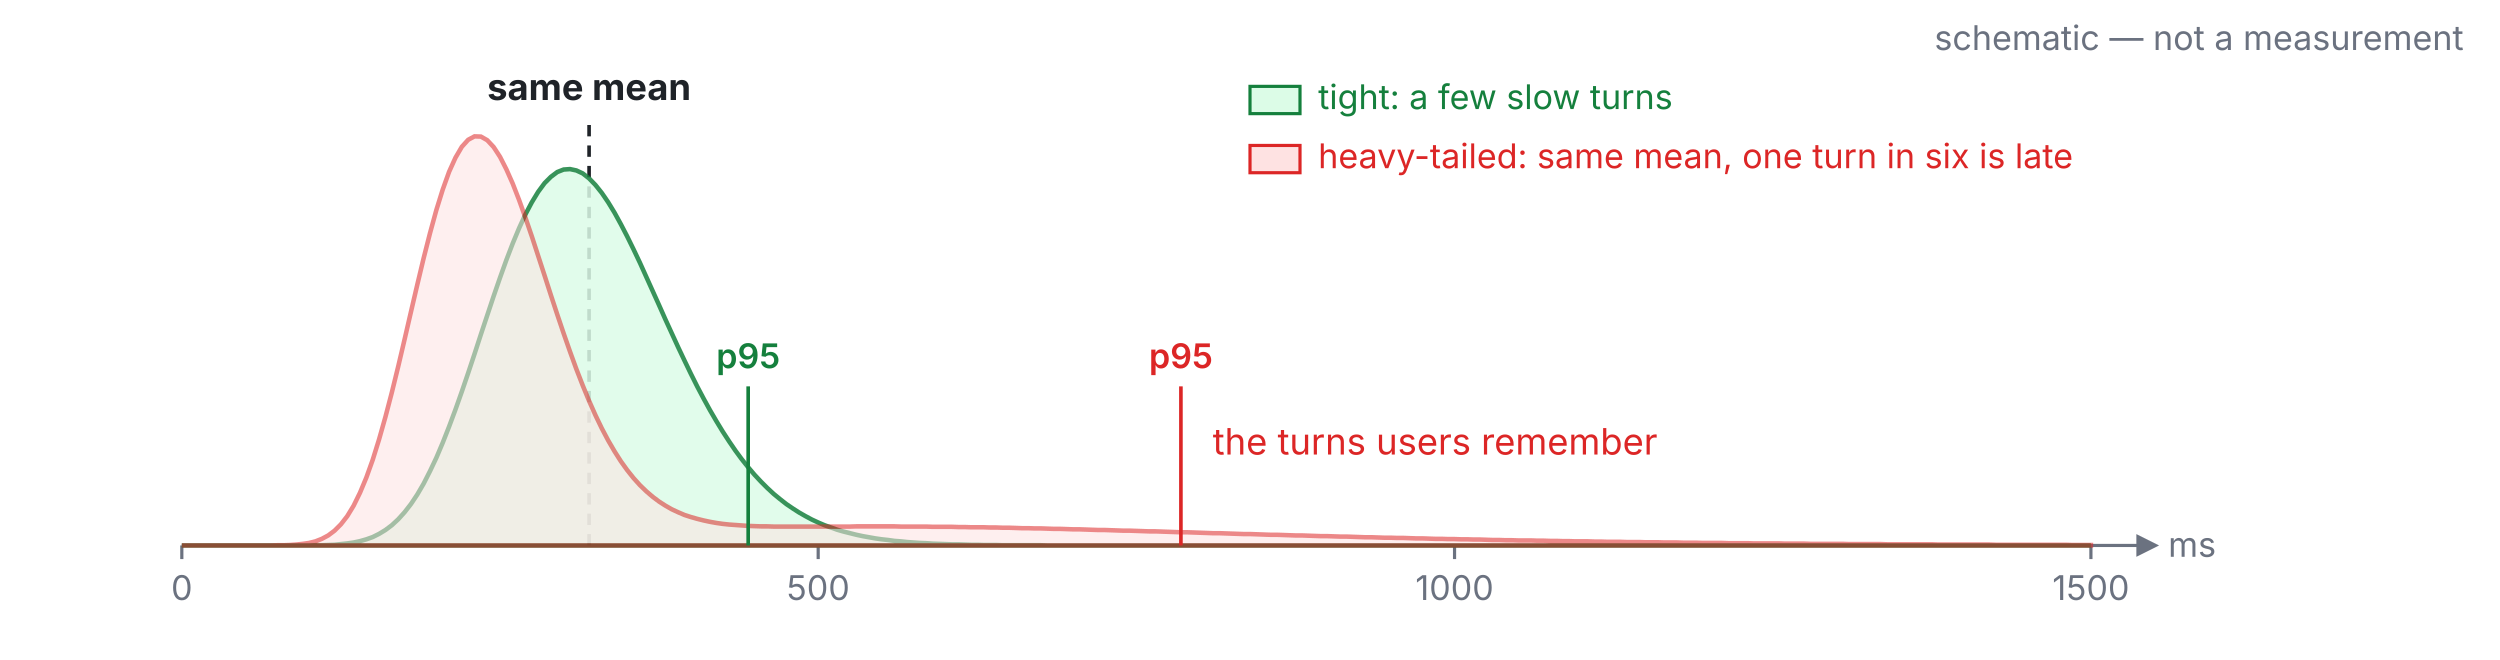
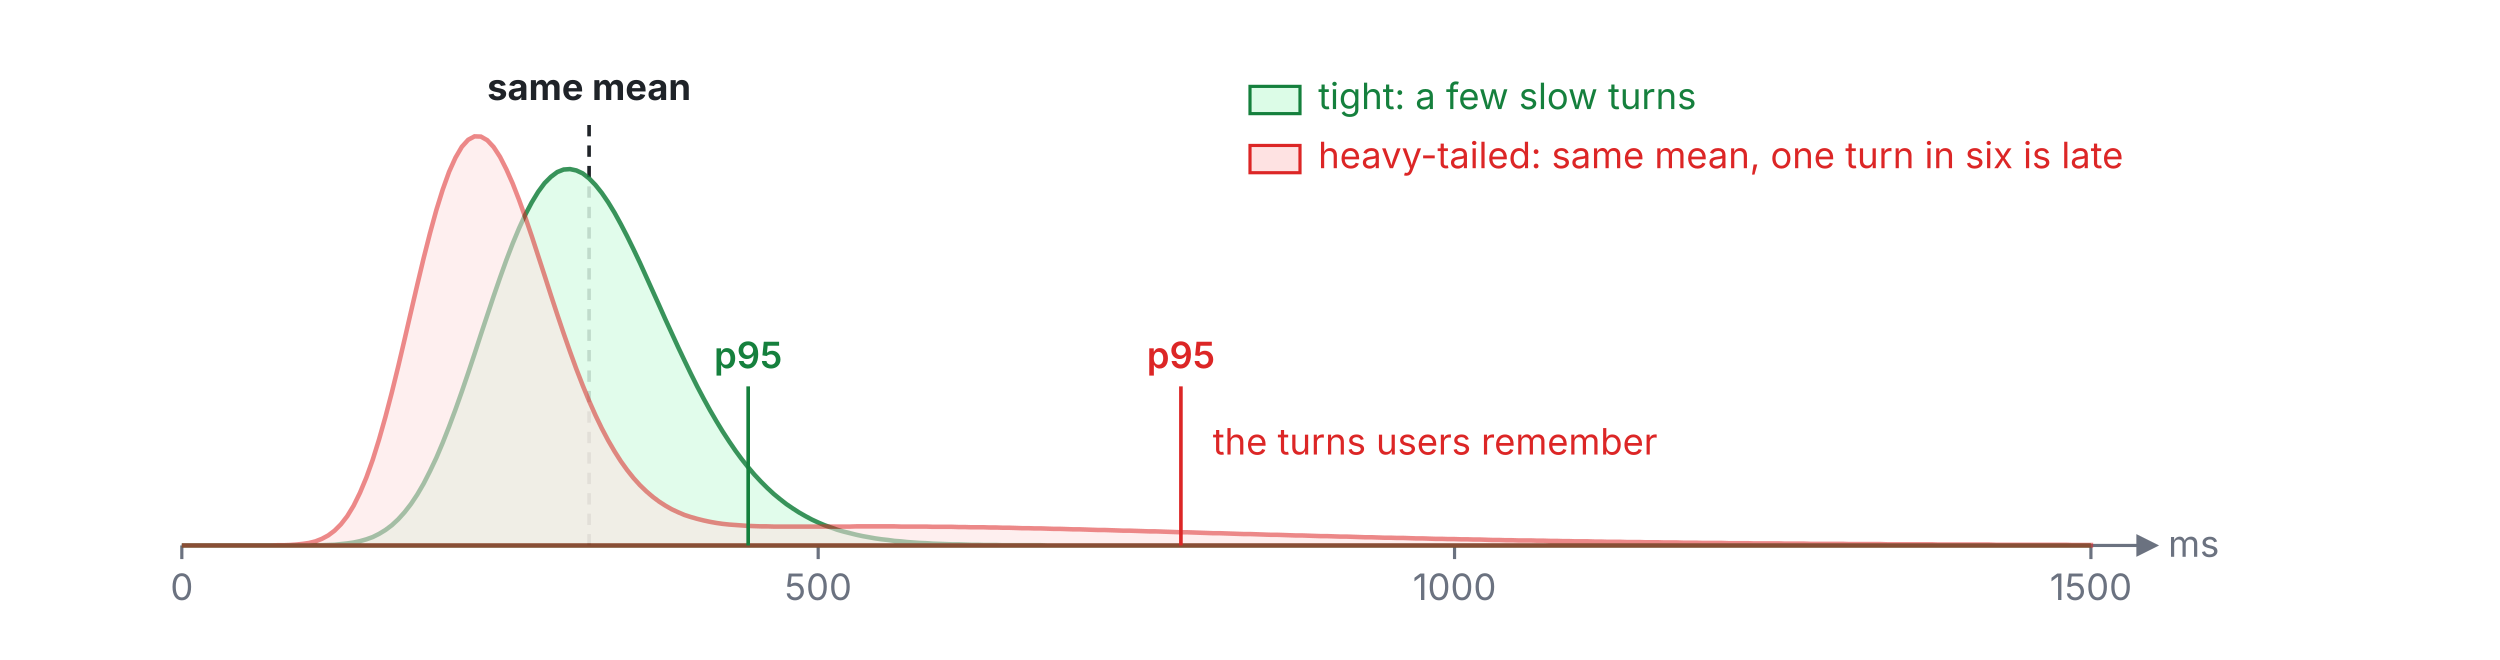
<svg xmlns="http://www.w3.org/2000/svg" viewBox="0 0 1100 290" width="100%" role="img" font-family="system-ui,-apple-system,Segoe UI,sans-serif">
-   <text x="1084.0" y="22.0" font-size="15" font-weight="400" fill="#6b7280" text-anchor="end" dominant-baseline="auto">schematic — not a measurement</text>
  <line x1="80.0" y1="240.0" x2="942.0" y2="240.0" stroke="#6b7280" stroke-width="1.4" />
  <polygon points="950.0,240.0 940.0,235.0 940.0,245.0" fill="#6b7280" />
  <line x1="80.0" y1="240.0" x2="80.0" y2="246.0" stroke="#6b7280" stroke-width="1.4" />
-   <text x="80.0" y="264.0" font-size="15" font-weight="400" fill="#6b7280" text-anchor="middle" dominant-baseline="auto">0</text>
+   <text x="80.0" y="264.0" font-size="16" font-weight="400" fill="#6b7280" text-anchor="middle" dominant-baseline="auto">0</text>
  <line x1="360.0" y1="240.0" x2="360.0" y2="246.0" stroke="#6b7280" stroke-width="1.4" />
-   <text x="360.0" y="264.0" font-size="15" font-weight="400" fill="#6b7280" text-anchor="middle" dominant-baseline="auto">500</text>
+   <text x="360.0" y="264.0" font-size="16" font-weight="400" fill="#6b7280" text-anchor="middle" dominant-baseline="auto">500</text>
  <line x1="640.0" y1="240.0" x2="640.0" y2="246.0" stroke="#6b7280" stroke-width="1.4" />
-   <text x="640.0" y="264.0" font-size="15" font-weight="400" fill="#6b7280" text-anchor="middle" dominant-baseline="auto">1000</text>
+   <text x="640.0" y="264.0" font-size="16" font-weight="400" fill="#6b7280" text-anchor="middle" dominant-baseline="auto">1000</text>
  <line x1="920.0" y1="240.0" x2="920.0" y2="246.0" stroke="#6b7280" stroke-width="1.4" />
-   <text x="920.0" y="264.0" font-size="15" font-weight="400" fill="#6b7280" text-anchor="middle" dominant-baseline="auto">1500</text>
-   <text x="954.0" y="245.0" font-size="15" font-weight="400" fill="#6b7280" text-anchor="start" dominant-baseline="auto">ms</text>
+   <text x="920.0" y="264.0" font-size="16" font-weight="400" fill="#6b7280" text-anchor="middle" dominant-baseline="auto">1500</text>
+   <text x="954.0" y="245.0" font-size="16" font-weight="400" fill="#6b7280" text-anchor="start" dominant-baseline="auto">ms</text>
  <line x1="259.2" y1="240.0" x2="259.2" y2="52.0" stroke="#1f2328" stroke-width="1.6" stroke-dasharray="5 4" />
  <text x="259.2" y="44.0" font-size="16" font-weight="700" fill="#1f2328" text-anchor="middle" dominant-baseline="auto">same mean</text>
  <g class="fragment" data-fragment-index="0">
    <path d="M 80.0,240.0 L 82.8,240.0 L 85.6,240.0 L 88.4,240.0 L 91.2,240.0 L 94.0,240.0 L 96.8,240.0 L 99.6,240.0 L 102.4,240.0 L 105.2,240.0 L 108.0,240.0 L 110.8,240.0 L 113.6,240.0 L 116.4,240.0 L 119.2,240.0 L 122.0,240.0 L 124.8,240.0 L 127.6,240.0 L 130.4,240.0 L 133.2,240.0 L 136.0,240.0 L 138.8,239.9 L 141.6,239.9 L 144.4,239.8 L 147.2,239.7 L 150.0,239.4 L 152.8,239.1 L 155.6,238.7 L 158.4,238.1 L 161.2,237.3 L 164.0,236.3 L 166.8,234.9 L 169.6,233.2 L 172.4,231.1 L 175.2,228.5 L 178.0,225.4 L 180.8,221.8 L 183.6,217.6 L 186.4,212.8 L 189.2,207.3 L 192.0,201.4 L 194.8,194.8 L 197.6,187.7 L 200.4,180.2 L 203.2,172.3 L 206.0,164.1 L 208.8,155.7 L 211.6,147.1 L 214.4,138.7 L 217.2,130.3 L 220.0,122.2 L 222.8,114.4 L 225.6,107.1 L 228.4,100.4 L 231.2,94.3 L 234.0,89.0 L 236.8,84.4 L 239.6,80.6 L 242.4,77.8 L 245.2,75.7 L 248.0,74.6 L 250.8,74.4 L 253.6,75.0 L 256.4,76.3 L 259.2,78.5 L 262.0,81.4 L 264.8,84.9 L 267.6,89.0 L 270.4,93.6 L 273.2,98.7 L 276.0,104.1 L 278.8,109.8 L 281.6,115.7 L 284.4,121.9 L 287.2,128.1 L 290.0,134.3 L 292.8,140.6 L 295.6,146.7 L 298.4,152.8 L 301.2,158.7 L 304.0,164.5 L 306.8,170.1 L 309.6,175.4 L 312.4,180.5 L 315.2,185.3 L 318.0,189.9 L 320.8,194.2 L 323.6,198.3 L 326.4,202.1 L 329.2,205.6 L 332.0,208.9 L 334.8,211.9 L 337.6,214.7 L 340.4,217.3 L 343.2,219.6 L 346.0,221.8 L 348.8,223.7 L 351.6,225.5 L 354.4,227.1 L 357.2,228.6 L 360.0,229.9 L 362.8,231.1 L 365.6,232.1 L 368.4,233.1 L 371.2,233.9 L 374.0,234.6 L 376.8,235.3 L 379.6,235.9 L 382.4,236.4 L 385.2,236.9 L 388.0,237.3 L 390.8,237.6 L 393.6,238.0 L 396.4,238.2 L 399.2,238.5 L 402.0,238.7 L 404.8,238.9 L 407.6,239.0 L 410.4,239.2 L 413.2,239.3 L 416.0,239.4 L 418.8,239.5 L 421.6,239.5 L 424.4,239.6 L 427.2,239.7 L 430.0,239.7 L 432.8,239.8 L 435.6,239.8 L 438.4,239.8 L 441.2,239.9 L 444.0,239.9 L 446.8,239.9 L 449.6,239.9 L 452.4,239.9 L 455.2,239.9 L 458.0,239.9 L 460.8,240.0 L 463.6,240.0 L 466.4,240.0 L 469.2,240.0 L 472.0,240.0 L 474.8,240.0 L 477.6,240.0 L 480.4,240.0 L 483.2,240.0 L 486.0,240.0 L 488.8,240.0 L 491.6,240.0 L 494.4,240.0 L 497.2,240.0 L 500.0,240.0 L 502.8,240.0 L 505.6,240.0 L 508.4,240.0 L 511.2,240.0 L 514.0,240.0 L 516.8,240.0 L 519.6,240.0 L 522.4,240.0 L 525.2,240.0 L 528.0,240.0 L 530.8,240.0 L 533.6,240.0 L 536.4,240.0 L 539.2,240.0 L 542.0,240.0 L 544.8,240.0 L 547.6,240.0 L 550.4,240.0 L 553.2,240.0 L 556.0,240.0 L 558.8,240.0 L 561.6,240.0 L 564.4,240.0 L 567.2,240.0 L 570.0,240.0 L 572.8,240.0 L 575.6,240.0 L 578.4,240.0 L 581.2,240.0 L 584.0,240.0 L 586.8,240.0 L 589.6,240.0 L 592.4,240.0 L 595.2,240.0 L 598.0,240.0 L 600.8,240.0 L 603.6,240.0 L 606.4,240.0 L 609.2,240.0 L 612.0,240.0 L 614.8,240.0 L 617.6,240.0 L 620.4,240.0 L 623.2,240.0 L 626.0,240.0 L 628.8,240.0 L 631.6,240.0 L 634.4,240.0 L 637.2,240.0 L 640.0,240.0 L 642.8,240.0 L 645.6,240.0 L 648.4,240.0 L 651.2,240.0 L 654.0,240.0 L 656.8,240.0 L 659.6,240.0 L 662.4,240.0 L 665.2,240.0 L 668.0,240.0 L 670.8,240.0 L 673.6,240.0 L 676.4,240.0 L 679.2,240.0 L 682.0,240.0 L 684.8,240.0 L 687.6,240.0 L 690.4,240.0 L 693.2,240.0 L 696.0,240.0 L 698.8,240.0 L 701.6,240.0 L 704.4,240.0 L 707.2,240.0 L 710.0,240.0 L 712.8,240.0 L 715.6,240.0 L 718.4,240.0 L 721.2,240.0 L 724.0,240.0 L 726.8,240.0 L 729.6,240.0 L 732.4,240.0 L 735.2,240.0 L 738.0,240.0 L 740.8,240.0 L 743.6,240.0 L 746.4,240.0 L 749.2,240.0 L 752.0,240.0 L 754.8,240.0 L 757.6,240.0 L 760.4,240.0 L 763.2,240.0 L 766.0,240.0 L 768.8,240.0 L 771.6,240.0 L 774.4,240.0 L 777.2,240.0 L 780.0,240.0 L 782.8,240.0 L 785.6,240.0 L 788.4,240.0 L 791.2,240.0 L 794.0,240.0 L 796.8,240.0 L 799.6,240.0 L 802.4,240.0 L 805.2,240.0 L 808.0,240.0 L 810.8,240.0 L 813.6,240.0 L 816.4,240.0 L 819.2,240.0 L 822.0,240.0 L 824.8,240.0 L 827.6,240.0 L 830.4,240.0 L 833.2,240.0 L 836.0,240.0 L 838.8,240.0 L 841.6,240.0 L 844.4,240.0 L 847.2,240.0 L 850.0,240.0 L 852.8,240.0 L 855.6,240.0 L 858.4,240.0 L 861.2,240.0 L 864.0,240.0 L 866.8,240.0 L 869.6,240.0 L 872.4,240.0 L 875.2,240.0 L 878.0,240.0 L 880.8,240.0 L 883.6,240.0 L 886.4,240.0 L 889.2,240.0 L 892.0,240.0 L 894.8,240.0 L 897.6,240.0 L 900.4,240.0 L 903.2,240.0 L 906.0,240.0 L 908.8,240.0 L 911.6,240.0 L 914.4,240.0 L 917.2,240.0 L 920.0,240.0 L 920.0,240.0 Z" fill="#dcfce7" opacity=".85" stroke="#15803d" stroke-width="2" />
    <rect x="550.0" y="38.0" width="22.0" height="12.0" rx="0" fill="#dcfce7" stroke="#15803d" stroke-width="1.4" />
-     <text x="580.0" y="48.0" font-size="15" font-weight="400" fill="#15803d" text-anchor="start" dominant-baseline="auto">tight: a few slow turns</text>
+     <text x="580.0" y="48.0" font-size="16" font-weight="400" fill="#15803d" text-anchor="start" dominant-baseline="auto">tight: a few slow turns</text>
  </g>
  <g class="fragment" data-fragment-index="1">
    <path d="M 80.0,240.0 L 82.8,240.0 L 85.6,240.0 L 88.4,240.0 L 91.2,240.0 L 94.0,240.0 L 96.8,240.0 L 99.6,240.0 L 102.4,240.0 L 105.2,240.0 L 108.0,240.0 L 110.8,240.0 L 113.6,240.0 L 116.4,240.0 L 119.2,240.0 L 122.0,239.9 L 124.8,239.9 L 127.6,239.8 L 130.4,239.6 L 133.2,239.3 L 136.0,238.9 L 138.8,238.2 L 141.6,237.1 L 144.4,235.6 L 147.2,233.5 L 150.0,230.7 L 152.8,227.1 L 155.6,222.5 L 158.4,216.8 L 161.2,210.1 L 164.0,202.3 L 166.8,193.3 L 169.6,183.4 L 172.4,172.7 L 175.2,161.3 L 178.0,149.4 L 180.8,137.3 L 183.6,125.3 L 186.4,113.6 L 189.2,102.6 L 192.0,92.4 L 194.8,83.4 L 197.6,75.6 L 200.4,69.4 L 203.2,64.6 L 206.0,61.5 L 208.8,60.0 L 211.6,60.1 L 214.4,61.7 L 217.2,64.7 L 220.0,69.0 L 222.8,74.5 L 225.6,80.8 L 228.4,88.0 L 231.2,95.8 L 234.0,104.0 L 236.8,112.6 L 239.6,121.2 L 242.4,129.9 L 245.2,138.4 L 248.0,146.7 L 250.8,154.7 L 253.6,162.4 L 256.4,169.6 L 259.2,176.4 L 262.0,182.7 L 264.8,188.5 L 267.6,193.8 L 270.4,198.6 L 273.2,203.0 L 276.0,206.9 L 278.8,210.4 L 281.6,213.5 L 284.4,216.2 L 287.2,218.6 L 290.0,220.7 L 292.8,222.5 L 295.6,224.1 L 298.4,225.4 L 301.2,226.6 L 304.0,227.5 L 306.8,228.3 L 309.6,229.0 L 312.4,229.6 L 315.2,230.1 L 318.0,230.5 L 320.8,230.8 L 323.6,231.0 L 326.4,231.2 L 329.2,231.4 L 332.0,231.5 L 334.8,231.6 L 337.6,231.6 L 340.4,231.7 L 343.2,231.7 L 346.0,231.7 L 348.8,231.7 L 351.6,231.7 L 354.4,231.7 L 357.2,231.7 L 360.0,231.7 L 362.8,231.7 L 365.6,231.7 L 368.4,231.7 L 371.2,231.7 L 374.0,231.7 L 376.8,231.6 L 379.6,231.6 L 382.4,231.6 L 385.2,231.6 L 388.0,231.6 L 390.8,231.6 L 393.6,231.6 L 396.4,231.7 L 399.2,231.7 L 402.0,231.7 L 404.8,231.7 L 407.6,231.7 L 410.4,231.8 L 413.2,231.8 L 416.0,231.8 L 418.8,231.8 L 421.6,231.9 L 424.4,231.9 L 427.2,232.0 L 430.0,232.0 L 432.8,232.0 L 435.6,232.1 L 438.4,232.1 L 441.2,232.2 L 444.0,232.2 L 446.8,232.3 L 449.6,232.4 L 452.4,232.4 L 455.2,232.5 L 458.0,232.5 L 460.8,232.6 L 463.6,232.7 L 466.4,232.7 L 469.2,232.8 L 472.0,232.9 L 474.8,232.9 L 477.6,233.0 L 480.4,233.1 L 483.2,233.2 L 486.0,233.2 L 488.8,233.3 L 491.6,233.4 L 494.4,233.5 L 497.2,233.5 L 500.0,233.6 L 502.8,233.7 L 505.6,233.8 L 508.4,233.8 L 511.2,233.9 L 514.0,234.0 L 516.8,234.1 L 519.6,234.2 L 522.4,234.2 L 525.2,234.3 L 528.0,234.4 L 530.8,234.5 L 533.6,234.6 L 536.4,234.6 L 539.2,234.7 L 542.0,234.8 L 544.8,234.9 L 547.6,235.0 L 550.4,235.0 L 553.2,235.1 L 556.0,235.2 L 558.8,235.3 L 561.6,235.3 L 564.4,235.4 L 567.2,235.5 L 570.0,235.6 L 572.8,235.6 L 575.6,235.7 L 578.4,235.8 L 581.2,235.9 L 584.0,235.9 L 586.8,236.0 L 589.6,236.1 L 592.4,236.1 L 595.2,236.2 L 598.0,236.3 L 600.8,236.4 L 603.6,236.4 L 606.4,236.5 L 609.2,236.6 L 612.0,236.6 L 614.8,236.7 L 617.6,236.7 L 620.4,236.8 L 623.2,236.9 L 626.0,236.9 L 628.8,237.0 L 631.6,237.1 L 634.4,237.1 L 637.2,237.2 L 640.0,237.2 L 642.8,237.3 L 645.6,237.3 L 648.4,237.4 L 651.2,237.4 L 654.0,237.5 L 656.8,237.6 L 659.6,237.6 L 662.4,237.7 L 665.2,237.7 L 668.0,237.8 L 670.8,237.8 L 673.6,237.8 L 676.4,237.9 L 679.2,237.9 L 682.0,238.0 L 684.8,238.0 L 687.6,238.1 L 690.4,238.1 L 693.2,238.2 L 696.0,238.2 L 698.8,238.2 L 701.6,238.3 L 704.4,238.3 L 707.2,238.4 L 710.0,238.4 L 712.8,238.4 L 715.6,238.5 L 718.4,238.5 L 721.2,238.5 L 724.0,238.6 L 726.8,238.6 L 729.6,238.6 L 732.4,238.7 L 735.2,238.7 L 738.0,238.7 L 740.8,238.8 L 743.6,238.8 L 746.4,238.8 L 749.2,238.9 L 752.0,238.9 L 754.8,238.9 L 757.6,238.9 L 760.4,239.0 L 763.2,239.0 L 766.0,239.0 L 768.8,239.0 L 771.6,239.1 L 774.4,239.1 L 777.2,239.1 L 780.0,239.1 L 782.8,239.1 L 785.6,239.2 L 788.4,239.2 L 791.2,239.2 L 794.0,239.2 L 796.8,239.3 L 799.6,239.3 L 802.4,239.3 L 805.2,239.3 L 808.0,239.3 L 810.8,239.3 L 813.6,239.4 L 816.4,239.4 L 819.2,239.4 L 822.0,239.4 L 824.8,239.4 L 827.6,239.4 L 830.4,239.5 L 833.2,239.5 L 836.0,239.5 L 838.8,239.5 L 841.6,239.5 L 844.4,239.5 L 847.2,239.5 L 850.0,239.5 L 852.8,239.6 L 855.6,239.6 L 858.4,239.6 L 861.2,239.6 L 864.0,239.6 L 866.8,239.6 L 869.6,239.6 L 872.4,239.6 L 875.2,239.6 L 878.0,239.7 L 880.8,239.7 L 883.6,239.7 L 886.4,239.7 L 889.2,239.7 L 892.0,239.7 L 894.8,239.7 L 897.6,239.7 L 900.4,239.7 L 903.2,239.7 L 906.0,239.7 L 908.8,239.7 L 911.6,239.8 L 914.4,239.8 L 917.2,239.8 L 920.0,239.8 L 920.0,240.0 Z" fill="#fee2e2" opacity=".55" stroke="#dc2626" stroke-width="2" />
    <rect x="550.0" y="64.0" width="22.0" height="12.0" rx="0" fill="#fee2e2" stroke="#dc2626" stroke-width="1.4" />
-     <text x="580.0" y="74.0" font-size="15" font-weight="400" fill="#dc2626" text-anchor="start" dominant-baseline="auto">heavy-tailed: same mean, one turn in six is late</text>
+     <text x="580.0" y="74.0" font-size="16" font-weight="400" fill="#dc2626" text-anchor="start" dominant-baseline="auto">heavy-tailed: same mean, one turn in six is late</text>
  </g>
  <g class="fragment" data-fragment-index="2">
    <line x1="329.2" y1="240.0" x2="329.2" y2="170.0" stroke="#15803d" stroke-width="1.6" />
-     <text x="329.2" y="162.0" font-size="15" font-weight="600" fill="#15803d" text-anchor="middle" dominant-baseline="auto">p95</text>
+     <text x="329.2" y="162.0" font-size="16" font-weight="600" fill="#15803d" text-anchor="middle" dominant-baseline="auto">p95</text>
    <line x1="519.6" y1="240.0" x2="519.6" y2="170.0" stroke="#dc2626" stroke-width="1.6" />
-     <text x="519.6" y="162.0" font-size="15" font-weight="600" fill="#dc2626" text-anchor="middle" dominant-baseline="auto">p95</text>
+     <text x="519.6" y="162.0" font-size="16" font-weight="600" fill="#dc2626" text-anchor="middle" dominant-baseline="auto">p95</text>
    <text x="533.6" y="200.0" font-size="16" font-weight="400" fill="#dc2626" text-anchor="start" dominant-baseline="auto">the turns users remember</text>
  </g>
</svg>
